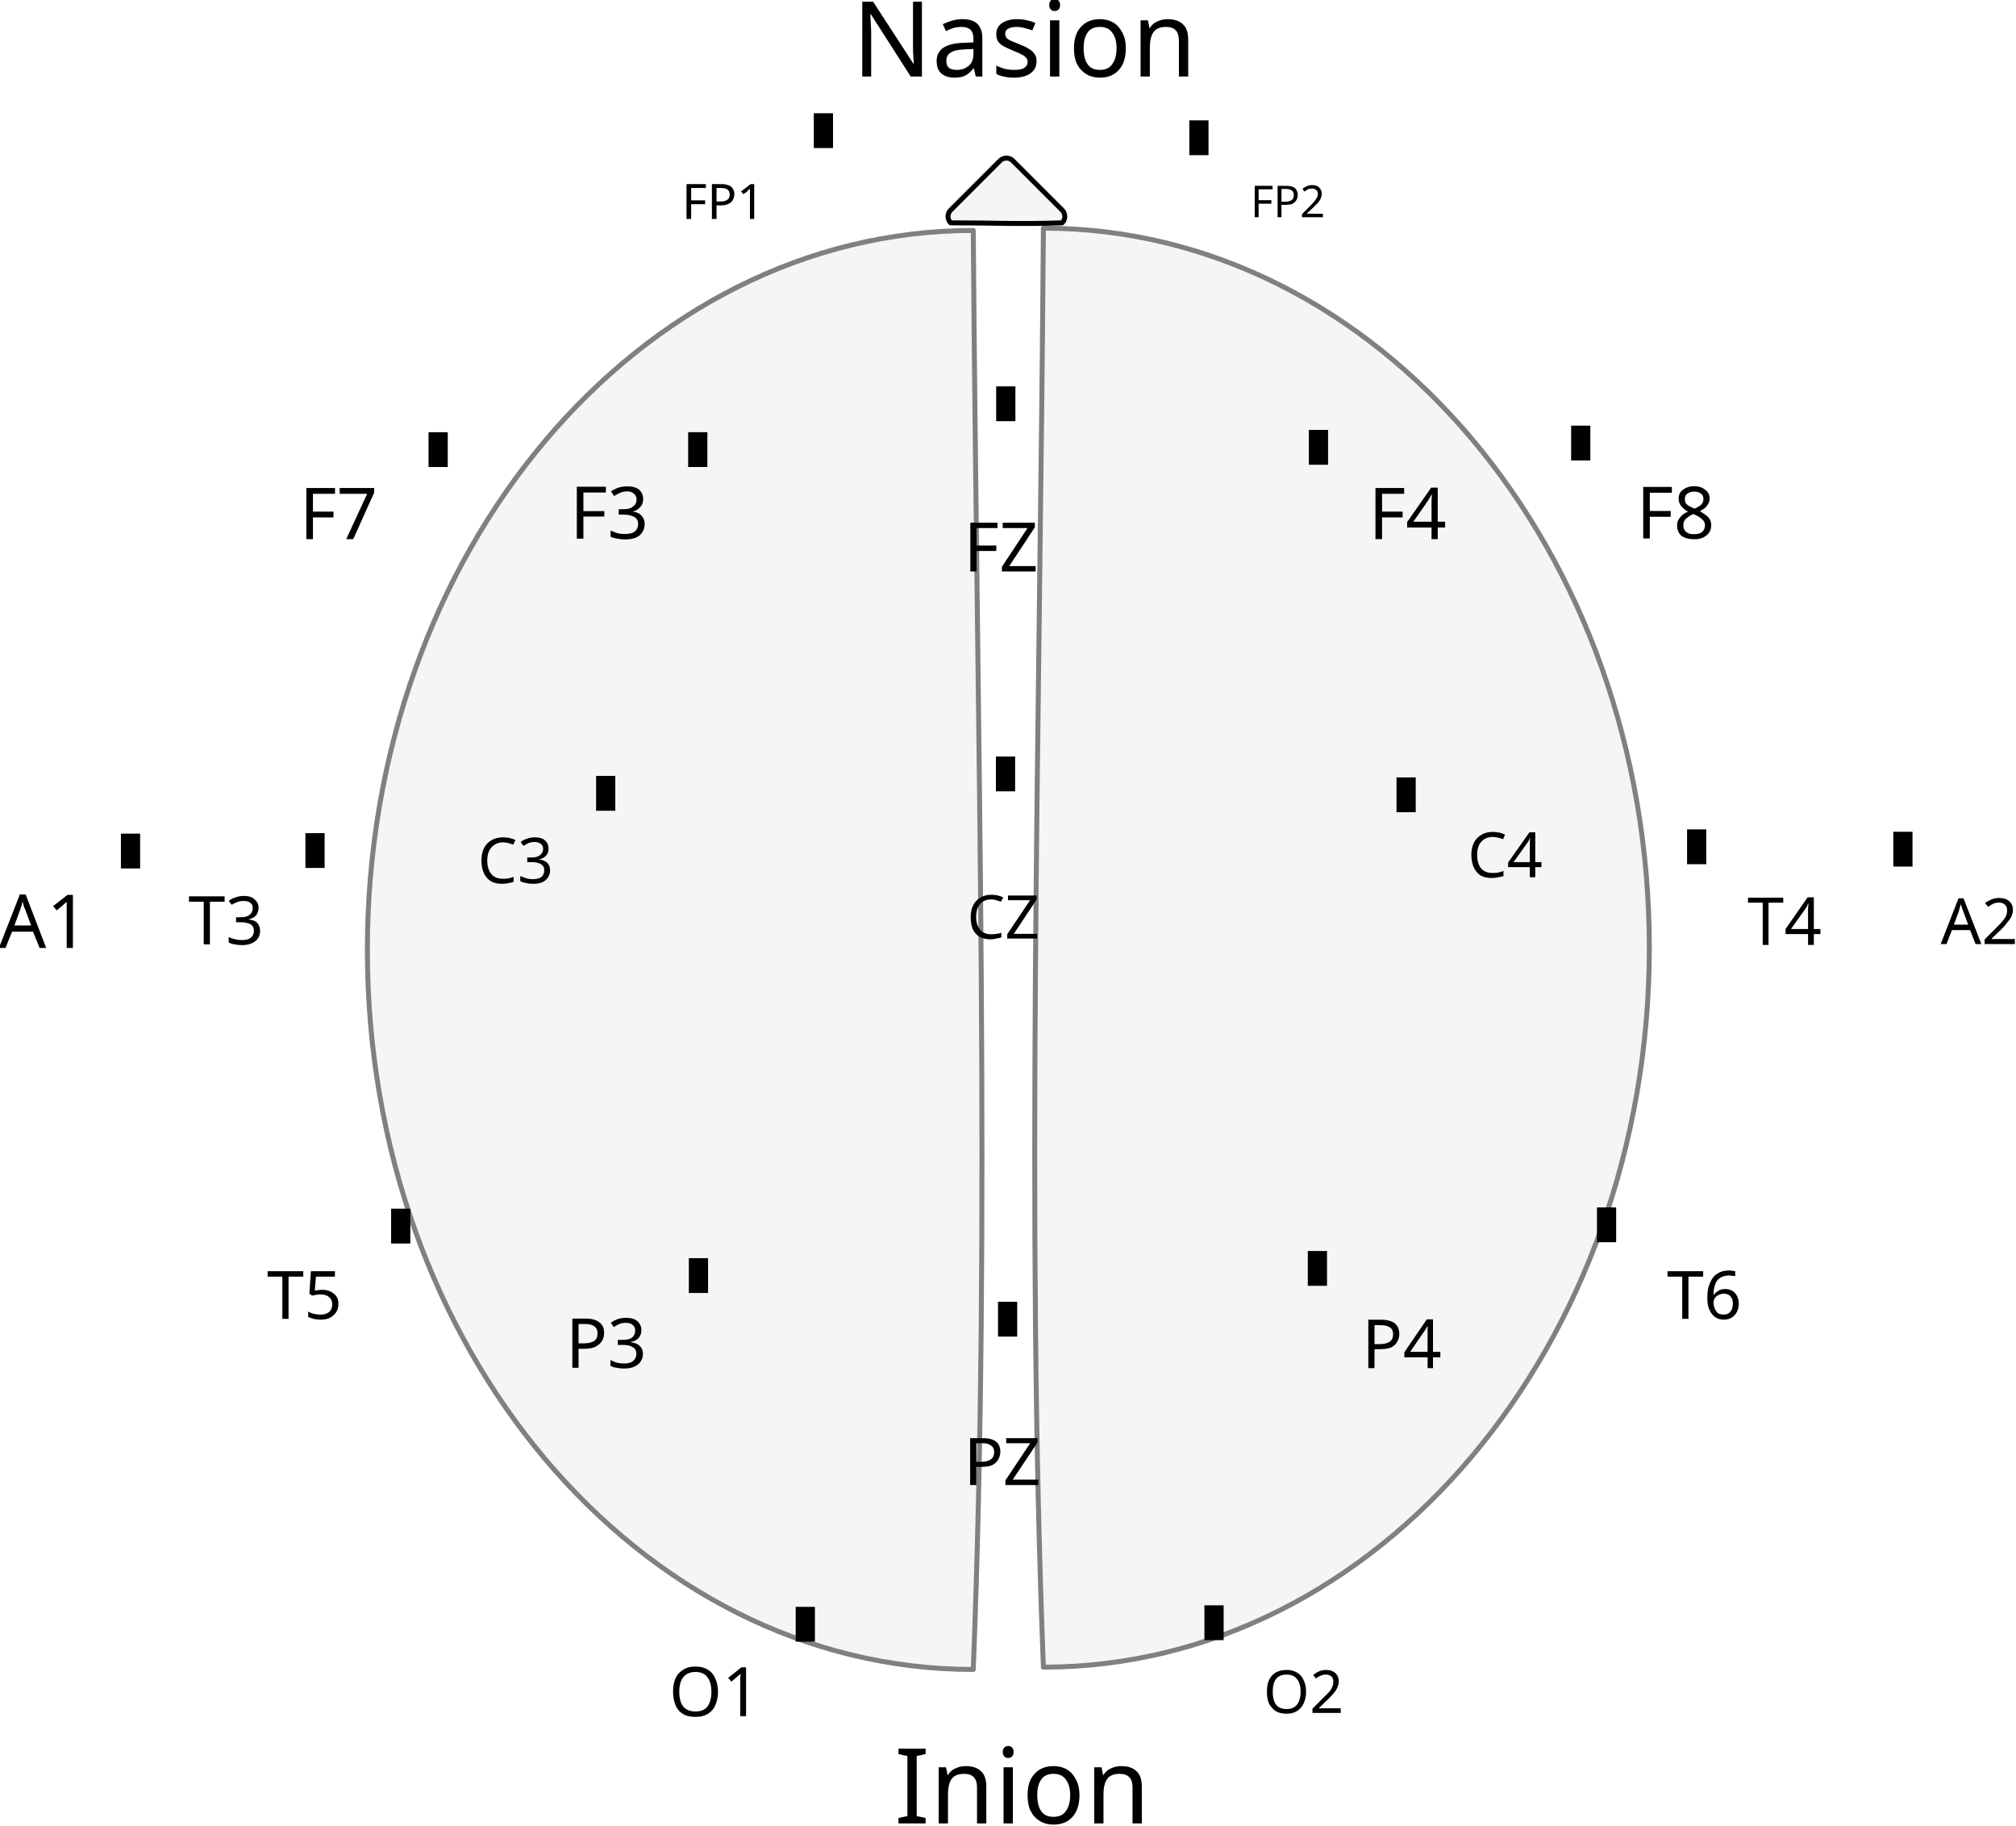
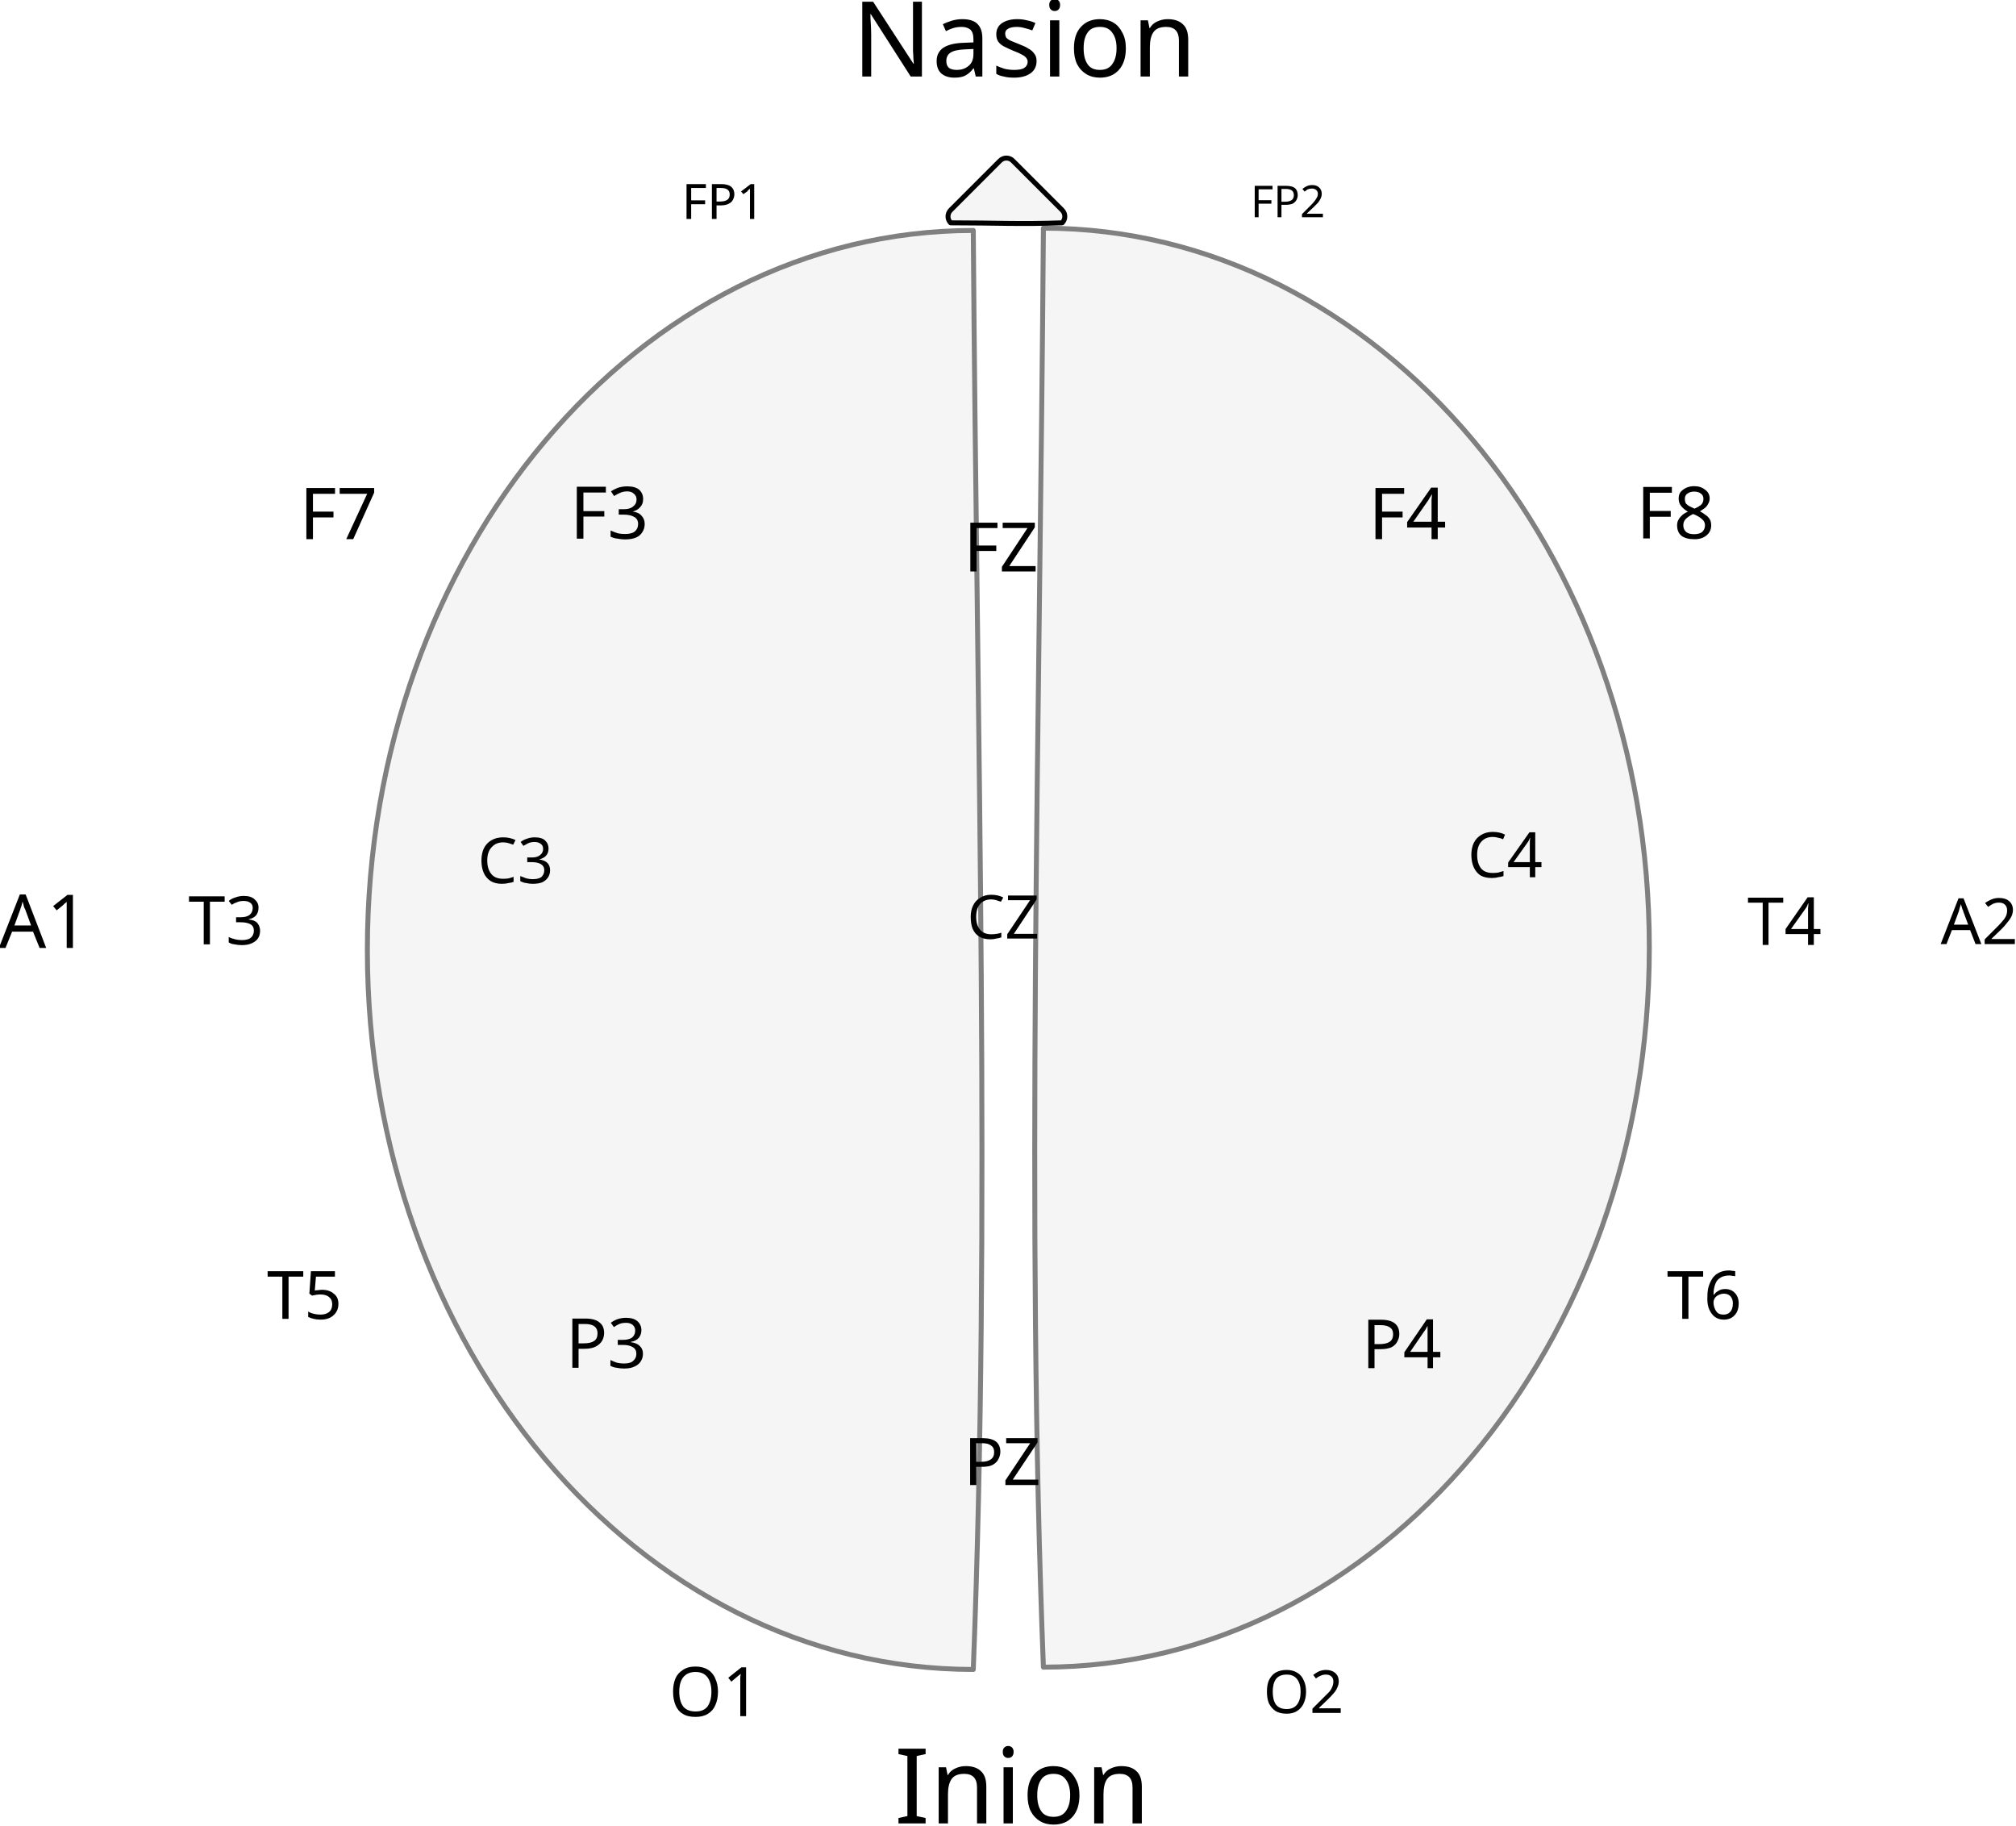
<svg xmlns="http://www.w3.org/2000/svg" height="73.646mm" id="svg640" version="1.1" viewBox="0 0 81.327 73.646" width="81.327mm" xml:space="preserve">
  <defs id="defs637" />
  <g id="layer1" transform="translate(-111.2972,-154.2273)">
    <path d="m 150.56,221.563 c -13.5,0 -24.443,-12.993 -24.443,-29.02 10e-6,-16.028 10.944,-29.02 24.443,-29.02 0.151,20.708 0.706,39.969 0,58.041 z" id="path217-9" style="fill:#f5f5f5;stroke:#808080;stroke-width:0.2;stroke-linejoin:round;stroke-dasharray:none;stroke-dashoffset:2.918" />
    <path d="m 153.389,221.47 c 13.5,0 24.443,-12.993 24.443,-29.02 0,-16.028 -10.944,-29.02 -24.443,-29.02 -0.151,20.708 -0.706,39.969 0,58.041 z" id="path217-3-2" style="fill:#f5f5f5;stroke:#808080;stroke-width:0.2;stroke-linejoin:round;stroke-dasharray:none;stroke-dashoffset:2.918" />
    <ellipse cx="139.404" cy="174.919" id="F3" rx="1.617" ry="1.617" style="fill:none;fill-opacity:1;stroke:none;stroke-width:0.2;stroke-linejoin:round;stroke-dasharray:none;stroke-dashoffset:2.918" />
    <ellipse cx="135.779" cy="188.865" id="C3" rx="1.617" ry="1.617" style="fill:none;fill-opacity:1;stroke:none;stroke-width:0.2;stroke-linejoin:round;stroke-dasharray:none;stroke-dashoffset:2.918" />
    <ellipse cx="139.548" cy="208.415" id="P3" rx="1.617" ry="1.617" style="fill:none;fill-opacity:1;stroke:none;stroke-width:0.2;stroke-linejoin:round;stroke-dasharray:none;stroke-dashoffset:2.918" />
    <ellipse cx="143.618" cy="222.459" id="O1" rx="1.617" ry="1.617" style="fill:none;fill-opacity:1;stroke:none;stroke-width:0.2;stroke-linejoin:round;stroke-dasharray:none;stroke-dashoffset:2.918" />
    <ellipse cx="127.466" cy="206.472" id="T5" rx="1.617" ry="1.617" style="fill:none;fill-opacity:1;stroke:none;stroke-width:0.2;stroke-linejoin:round;stroke-dasharray:none;stroke-dashoffset:2.918" />
    <ellipse cx="124.031" cy="191.362" id="T3" rx="1.617" ry="1.617" style="fill:none;fill-opacity:1;stroke:none;stroke-width:0.2;stroke-linejoin:round;stroke-dasharray:none;stroke-dashoffset:2.918" />
    <ellipse cx="116.623" cy="191.362" id="A1" rx="1.617" ry="1.617" style="fill:none;fill-opacity:1;stroke:none;stroke-width:0.2;stroke-linejoin:round;stroke-dasharray:none;stroke-dashoffset:2.918" />
    <ellipse cx="128.85" cy="174.919" id="F7" rx="1.617" ry="1.617" style="fill:none;fill-opacity:1;stroke:none;stroke-width:0.2;stroke-linejoin:round;stroke-dasharray:none;stroke-dashoffset:2.918" />
    <ellipse cx="151.896" cy="173.326" id="FZ" rx="1.617" ry="1.617" style="fill:none;fill-opacity:1;stroke:none;stroke-width:0.2;stroke-linejoin:round;stroke-dasharray:none;stroke-dashoffset:2.918" />
    <ellipse cx="151.896" cy="188.245" id="CZ" rx="1.617" ry="1.617" style="fill:none;fill-opacity:1;stroke:none;stroke-width:0.2;stroke-linejoin:round;stroke-dasharray:none;stroke-dashoffset:2.918" />
    <ellipse cx="151.896" cy="210.103" id="PZ" rx="1.617" ry="1.617" style="fill:none;fill-opacity:1;stroke:none;stroke-width:0.2;stroke-linejoin:round;stroke-dasharray:none;stroke-dashoffset:2.918" />
    <ellipse cx="144.331" cy="162.34" id="FP1" rx="1.617" ry="1.617" style="fill:none;fill-opacity:1;stroke:none;stroke-width:0.2;stroke-linejoin:round;stroke-dasharray:none;stroke-dashoffset:2.918" />
    <ellipse cx="-164.471" cy="174.919" id="F4" rx="1.617" ry="1.617" style="fill:none;fill-opacity:1;stroke:none;stroke-width:0.2;stroke-linejoin:round;stroke-dasharray:none;stroke-dashoffset:2.918" transform="scale(-1,1)" />
    <ellipse cx="-168.096" cy="188.95" id="C4" rx="1.617" ry="1.617" style="fill:none;fill-opacity:1;stroke:none;stroke-width:0.2;stroke-linejoin:round;stroke-dasharray:none;stroke-dashoffset:2.918" transform="scale(-1,1)" />
    <ellipse cx="-164.327" cy="208.415" id="P4" rx="1.617" ry="1.617" style="fill:none;fill-opacity:1;stroke:none;stroke-width:0.2;stroke-linejoin:round;stroke-dasharray:none;stroke-dashoffset:2.918" transform="scale(-1,1)" />
    <ellipse cx="-160.257" cy="222.459" id="O2" rx="1.617" ry="1.617" style="fill:none;fill-opacity:1;stroke:none;stroke-width:0.2;stroke-linejoin:round;stroke-dasharray:none;stroke-dashoffset:2.918" transform="scale(-1,1)" />
    <ellipse cx="-176.409" cy="206.472" id="T6" rx="1.617" ry="1.617" style="fill:none;fill-opacity:1;stroke:none;stroke-width:0.2;stroke-linejoin:round;stroke-dasharray:none;stroke-dashoffset:2.918" transform="scale(-1,1)" />
    <ellipse cx="-179.844" cy="191.362" id="T4" rx="1.617" ry="1.617" style="fill:none;fill-opacity:1;stroke:none;stroke-width:0.2;stroke-linejoin:round;stroke-dasharray:none;stroke-dashoffset:2.918" transform="scale(-1,1)" />
    <ellipse cx="-175.026" cy="174.919" fill="#00ff00" id="F8" rx="1.617" ry="1.617" style="fill:none;fill-opacity:1;stroke:none;stroke-width:0.2;stroke-linejoin:round;stroke-dasharray:none;stroke-dashoffset:2.918" transform="scale(-1,1)" />
    <ellipse cx="-159.544" cy="162.34" id="FP2" rx="1.617" ry="1.617" style="fill:none;fill-opacity:1;stroke:none;stroke-width:0.2;stroke-linejoin:round;stroke-dasharray:none;stroke-dashoffset:2.918" transform="scale(-1,1)" />
    <text id="text2041-3" style="font-size:4.233px;line-height:1.25;font-family:sans-serif;letter-spacing:0px;stroke-width:0.2;stroke-dasharray:none" x="147.371" xml:space="preserve" y="227.776">
      <tspan id="tspan2039-2" style="stroke-width:0.2;stroke-dasharray:none" x="147.371" y="227.776">Inion</tspan>
    </text>
    <text id="text2095-0" style="font-size:4.233px;line-height:1.25;font-family:sans-serif;letter-spacing:0px;stroke-width:0.2;stroke-dasharray:none" x="145.675" xml:space="preserve" y="157.313">
      <tspan id="tspan2093-6" style="stroke-width:0.2;stroke-dasharray:none" x="145.675" y="157.313">Nasion</tspan>
    </text>
    <path d="m 152.153,160.709 1.993,1.993 c 0.142,0.142 0.142,0.371 0,0.513 -1.77,0.06 -2.633,-2.7e-4 -4.499,0 -0.142,-0.142 -0.142,-0.371 0,-0.513 l 1.993,-1.993 c 0.142,-0.142 0.371,-0.142 0.513,0 z" id="rect2149-1" style="fill:#f5f5f5;stroke:#000000;stroke-width:0.2;stroke-linejoin:round;stroke-dasharray:none;stroke-dashoffset:2.918" />
    <text id="text982" style="font-size:1.971px;line-height:1.25;font-family:sans-serif;letter-spacing:0px;stroke-width:0.123" x="138.803" xml:space="preserve" y="163.059">
      <tspan id="tspan980" style="stroke-width:0.123" x="138.803" y="163.059">FP1</tspan>
    </text>
    <text id="text1036" style="font-size:2.927px;line-height:1.25;font-family:sans-serif;letter-spacing:0px;stroke-width:0.183" x="134.285" xml:space="preserve" y="175.952">
      <tspan id="tspan1034" style="stroke-width:0.183" x="134.285" y="175.952">F3</tspan>
    </text>
    <text id="text1040" style="font-size:2.553px;line-height:1.25;font-family:sans-serif;letter-spacing:0px;stroke-width:0.16" x="130.562" xml:space="preserve" y="189.843">
      <tspan id="tspan1038" style="stroke-width:0.16" x="130.562" y="189.843">C3</tspan>
    </text>
    <text id="text1044" style="font-size:2.773px;line-height:1.25;font-family:sans-serif;letter-spacing:0px;stroke-width:0.173" x="134.121" xml:space="preserve" y="209.393">
      <tspan id="tspan1042" style="stroke-width:0.173" x="134.121" y="209.393">P3</tspan>
    </text>
    <text id="text1048" style="font-size:2.75px;line-height:1.25;font-family:sans-serif;letter-spacing:0px;stroke-width:0.172" x="138.276" xml:space="preserve" y="223.447">
      <tspan id="tspan1046" style="stroke-width:0.172" x="138.276" y="223.447">O1</tspan>
    </text>
    <text id="text1052" style="font-size:2.887px;line-height:1.25;font-family:sans-serif;letter-spacing:0px;stroke-width:0.18" x="123.376" xml:space="preserve" y="175.971">
      <tspan id="tspan1050" style="stroke-width:0.18" x="123.376" y="175.971">F7</tspan>
    </text>
    <text id="text1056" style="font-size:2.708px;line-height:1.25;font-family:sans-serif;letter-spacing:0px;stroke-width:0.169" x="118.891" xml:space="preserve" y="192.318">
      <tspan id="tspan1054" style="stroke-width:0.169" x="118.891" y="192.318">T3</tspan>
    </text>
    <text id="text1060" style="font-size:2.691px;line-height:1.25;font-family:sans-serif;letter-spacing:0px;stroke-width:0.168" x="122.064" xml:space="preserve" y="207.422">
      <tspan id="tspan1058" style="stroke-width:0.168" x="122.064" y="207.422">T5</tspan>
    </text>
    <text id="text1064" style="font-size:1.779px;line-height:1.25;font-family:sans-serif;letter-spacing:0px;stroke-width:0.111" x="161.741" xml:space="preserve" y="162.989">
      <tspan id="tspan1062" style="stroke-width:0.111" x="161.741" y="162.989">FP2</tspan>
    </text>
    <text id="text1068" style="font-size:2.907px;line-height:1.25;font-family:sans-serif;letter-spacing:0px;stroke-width:0.182" x="177.304" xml:space="preserve" y="175.945">
      <tspan id="tspan1066" style="stroke-width:0.182" x="177.304" y="175.945">F8</tspan>
    </text>
    <text id="text1072" style="font-size:2.674px;line-height:1.25;font-family:sans-serif;letter-spacing:0px;stroke-width:0.167" x="181.78" xml:space="preserve" y="192.337">
      <tspan id="tspan1070" style="stroke-width:0.167" x="181.78" y="192.337">T4</tspan>
    </text>
    <text id="text1076" style="font-size:2.691px;line-height:1.25;font-family:sans-serif;letter-spacing:0px;stroke-width:0.168" x="178.534" xml:space="preserve" y="207.422">
      <tspan id="tspan1074" style="stroke-width:0.168" x="178.534" y="207.422">T6</tspan>
    </text>
    <text id="text1080" style="font-size:2.39px;line-height:1.25;font-family:sans-serif;letter-spacing:0px;stroke-width:0.149" x="162.264" xml:space="preserve" y="223.318">
      <tspan id="tspan1078" style="stroke-width:0.149" x="162.264" y="223.318">O2</tspan>
    </text>
    <text id="text1084" style="font-size:2.737px;line-height:1.25;font-family:sans-serif;letter-spacing:0px;stroke-width:0.171" x="166.23" xml:space="preserve" y="209.412">
      <tspan id="tspan1082" style="stroke-width:0.171" x="166.23" y="209.412">P4</tspan>
    </text>
    <text id="text1088" style="font-size:2.523px;line-height:1.25;font-family:sans-serif;letter-spacing:0px;stroke-width:0.158" x="170.495" xml:space="preserve" y="189.607">
      <tspan id="tspan1086" style="stroke-width:0.158" x="170.495" y="189.607">C4</tspan>
    </text>
    <text id="text1092" style="font-size:2.887px;line-height:1.25;font-family:sans-serif;letter-spacing:0px;stroke-width:0.18" x="166.502" xml:space="preserve" y="175.971">
      <tspan id="tspan1090" style="stroke-width:0.18" x="166.502" y="175.971">F4</tspan>
    </text>
    <text id="text1096" style="font-size:2.755px;line-height:1.25;font-family:sans-serif;letter-spacing:0px;stroke-width:0.172" x="150.176" xml:space="preserve" y="177.277">
      <tspan id="tspan1094" style="stroke-width:0.172" x="150.176" y="177.277">FZ</tspan>
    </text>
    <text id="text1100" style="font-size:2.431px;line-height:1.25;font-family:sans-serif;letter-spacing:0px;stroke-width:0.152" x="150.299" xml:space="preserve" y="192.082">
      <tspan id="tspan1098" style="stroke-width:0.152" x="150.299" y="192.082">CZ</tspan>
    </text>
    <text id="text1104" style="font-size:2.653px;line-height:1.25;font-family:sans-serif;letter-spacing:0px;stroke-width:0.166" x="150.184" xml:space="preserve" y="214.125">
      <tspan id="tspan1102" style="stroke-width:0.166" x="150.184" y="214.125">PZ</tspan>
    </text>
    <text id="text1135" style="font-size:3.006px;line-height:1.25;font-family:sans-serif;letter-spacing:0px;stroke-width:0.188" x="111.252" xml:space="preserve" y="192.458">
      <tspan id="tspan1133" style="stroke-width:0.188" x="111.252" y="192.458">A1</tspan>
    </text>
    <ellipse cx="187.715" cy="191.362" id="A2" rx="1.617" ry="1.617" style="fill:none;fill-opacity:1;stroke:none;stroke-width:0.2;stroke-linejoin:round;stroke-dasharray:none;stroke-dashoffset:2.918" />
    <text id="text1135-7" style="font-size:2.582px;line-height:1.25;font-family:sans-serif;letter-spacing:0px;stroke-width:0.161" x="189.585" xml:space="preserve" y="192.303">
      <tspan id="tspan1133-5" style="stroke-width:0.161" x="189.585" y="192.303">A2</tspan>
    </text>
-     <rect style="fill:#000000" id="F8bar" width="0.775" height="1.404" x="-175.453" y="-172.799" transform="scale(-1)" />
-     <rect style="fill:#000000" id="F7bar" width="0.775" height="1.404" x="-129.36" y="-173.064" transform="scale(-1)" />
-     <rect style="fill:#000000" id="F3bar" width="0.775" height="1.404" x="-139.833" y="-173.063" transform="scale(-1)" />
-     <rect style="fill:#000000" id="F4bar" width="0.775" height="1.404" x="-164.872" y="-172.972" transform="scale(-1)" />
-     <rect style="fill:#000000" id="FZbar" width="0.775" height="1.404" x="-152.259" y="-171.215" transform="scale(-1)" />
-     <rect style="fill:#000000" id="A1bar" width="0.775" height="1.404" x="-116.95" y="-189.255" transform="scale(-1)" />
-     <rect style="fill:#000000" id="A2bar" width="0.775" height="1.404" x="-188.449" y="-189.18" transform="scale(-1)" />
-     <rect style="fill:#000000" id="C3bar" width="0.775" height="1.404" x="-136.119" y="-186.928" transform="scale(-1)" />
-     <rect style="fill:#000000" id="C4bar" width="0.775" height="1.404" x="-168.409" y="-186.987" transform="scale(-1)" />
-     <rect style="fill:#000000" id="CZbar" width="0.775" height="1.404" x="-152.248" y="-186.145" transform="scale(-1)" />
-     <rect style="fill:#000000" id="T3bar" width="0.775" height="1.404" x="-124.393" y="-189.235" transform="scale(-1)" />
-     <rect style="fill:#000000" id="T4bar" width="0.775" height="1.404" x="-180.13" y="-189.084" transform="scale(-1)" />
-     <rect style="fill:#000000" id="T5bar" width="0.775" height="1.404" x="-127.85" y="-204.383" transform="scale(-1)" />
-     <rect style="fill:#000000" id="T6bar" width="0.775" height="1.404" x="-176.494" y="-204.331" transform="scale(-1)" />
-     <rect style="fill:#000000" id="P3bar" width="0.775" height="1.404" x="-139.861" y="-206.378" transform="scale(-1)" />
-     <rect style="fill:#000000" id="P4bar" width="0.775" height="1.404" x="-164.83" y="-206.089" transform="scale(-1)" />
-     <rect style="fill:#000000" id="PZbar" width="0.775" height="1.404" x="-152.332" y="-208.137" transform="scale(-1)" />
-     <rect style="fill:#000000" id="O1bar" width="0.775" height="1.404" x="-144.171" y="-220.442" transform="scale(-1)" />
-     <rect style="fill:#000000" id="O2bar" width="0.775" height="1.404" x="-160.66" y="-220.38" transform="scale(-1)" />
-     <rect style="fill:#000000" id="FP1bar" width="0.775" height="1.404" x="-144.902" y="-160.199" transform="scale(-1)" />
-     <rect style="fill:#000000" id="FP2bar" width="0.775" height="1.404" x="-160.05" y="-160.486" transform="scale(-1)" />
+     <rect style="fill:none" id="F8bar" width="0.775" height="1.404" x="-175.453" y="-172.799" transform="scale(-1)" />
+     <rect style="fill:none" id="F7bar" width="0.775" height="1.404" x="-129.36" y="-173.064" transform="scale(-1)" />
+     <rect style="fill:none" id="F3bar" width="0.775" height="1.404" x="-139.833" y="-173.063" transform="scale(-1)" />
+     <rect style="fill:none" id="F4bar" width="0.775" height="1.404" x="-164.872" y="-172.972" transform="scale(-1)" />
+     <rect style="fill:none" id="FZbar" width="0.775" height="1.404" x="-152.259" y="-171.215" transform="scale(-1)" />
+     <rect style="fill:none" id="A1bar" width="0.775" height="1.404" x="-116.95" y="-189.255" transform="scale(-1)" />
+     <rect style="fill:none" id="A2bar" width="0.775" height="1.404" x="-188.449" y="-189.18" transform="scale(-1)" />
+     <rect style="fill:none" id="C3bar" width="0.775" height="1.404" x="-136.119" y="-186.928" transform="scale(-1)" />
+     <rect style="fill:none" id="C4bar" width="0.775" height="1.404" x="-168.409" y="-186.987" transform="scale(-1)" />
+     <rect style="fill:none" id="CZbar" width="0.775" height="1.404" x="-152.248" y="-186.145" transform="scale(-1)" />
+     <rect style="fill:none" id="T3bar" width="0.775" height="1.404" x="-124.393" y="-189.235" transform="scale(-1)" />
+     <rect style="fill:none" id="T4bar" width="0.775" height="1.404" x="-180.13" y="-189.084" transform="scale(-1)" />
+     <rect style="fill:none" id="T5bar" width="0.775" height="1.404" x="-127.85" y="-204.383" transform="scale(-1)" />
+     <rect style="fill:none" id="T6bar" width="0.775" height="1.404" x="-176.494" y="-204.331" transform="scale(-1)" />
+     <rect style="fill:none" id="P3bar" width="0.775" height="1.404" x="-139.861" y="-206.378" transform="scale(-1)" />
+     <rect style="fill:none" id="P4bar" width="0.775" height="1.404" x="-164.83" y="-206.089" transform="scale(-1)" />
+     <rect style="fill:none" id="PZbar" width="0.775" height="1.404" x="-152.332" y="-208.137" transform="scale(-1)" />
+     <rect style="fill:none" id="O1bar" width="0.775" height="1.404" x="-144.171" y="-220.442" transform="scale(-1)" />
+     <rect style="fill:none" id="O2bar" width="0.775" height="1.404" x="-160.66" y="-220.38" transform="scale(-1)" />
+     <rect style="fill:none" id="FP1bar" width="0.775" height="1.404" x="-144.902" y="-160.199" transform="scale(-1)" />
+     <rect style="fill:none" id="FP2bar" width="0.775" height="1.404" x="-160.05" y="-160.486" transform="scale(-1)" />
  </g>
</svg>
